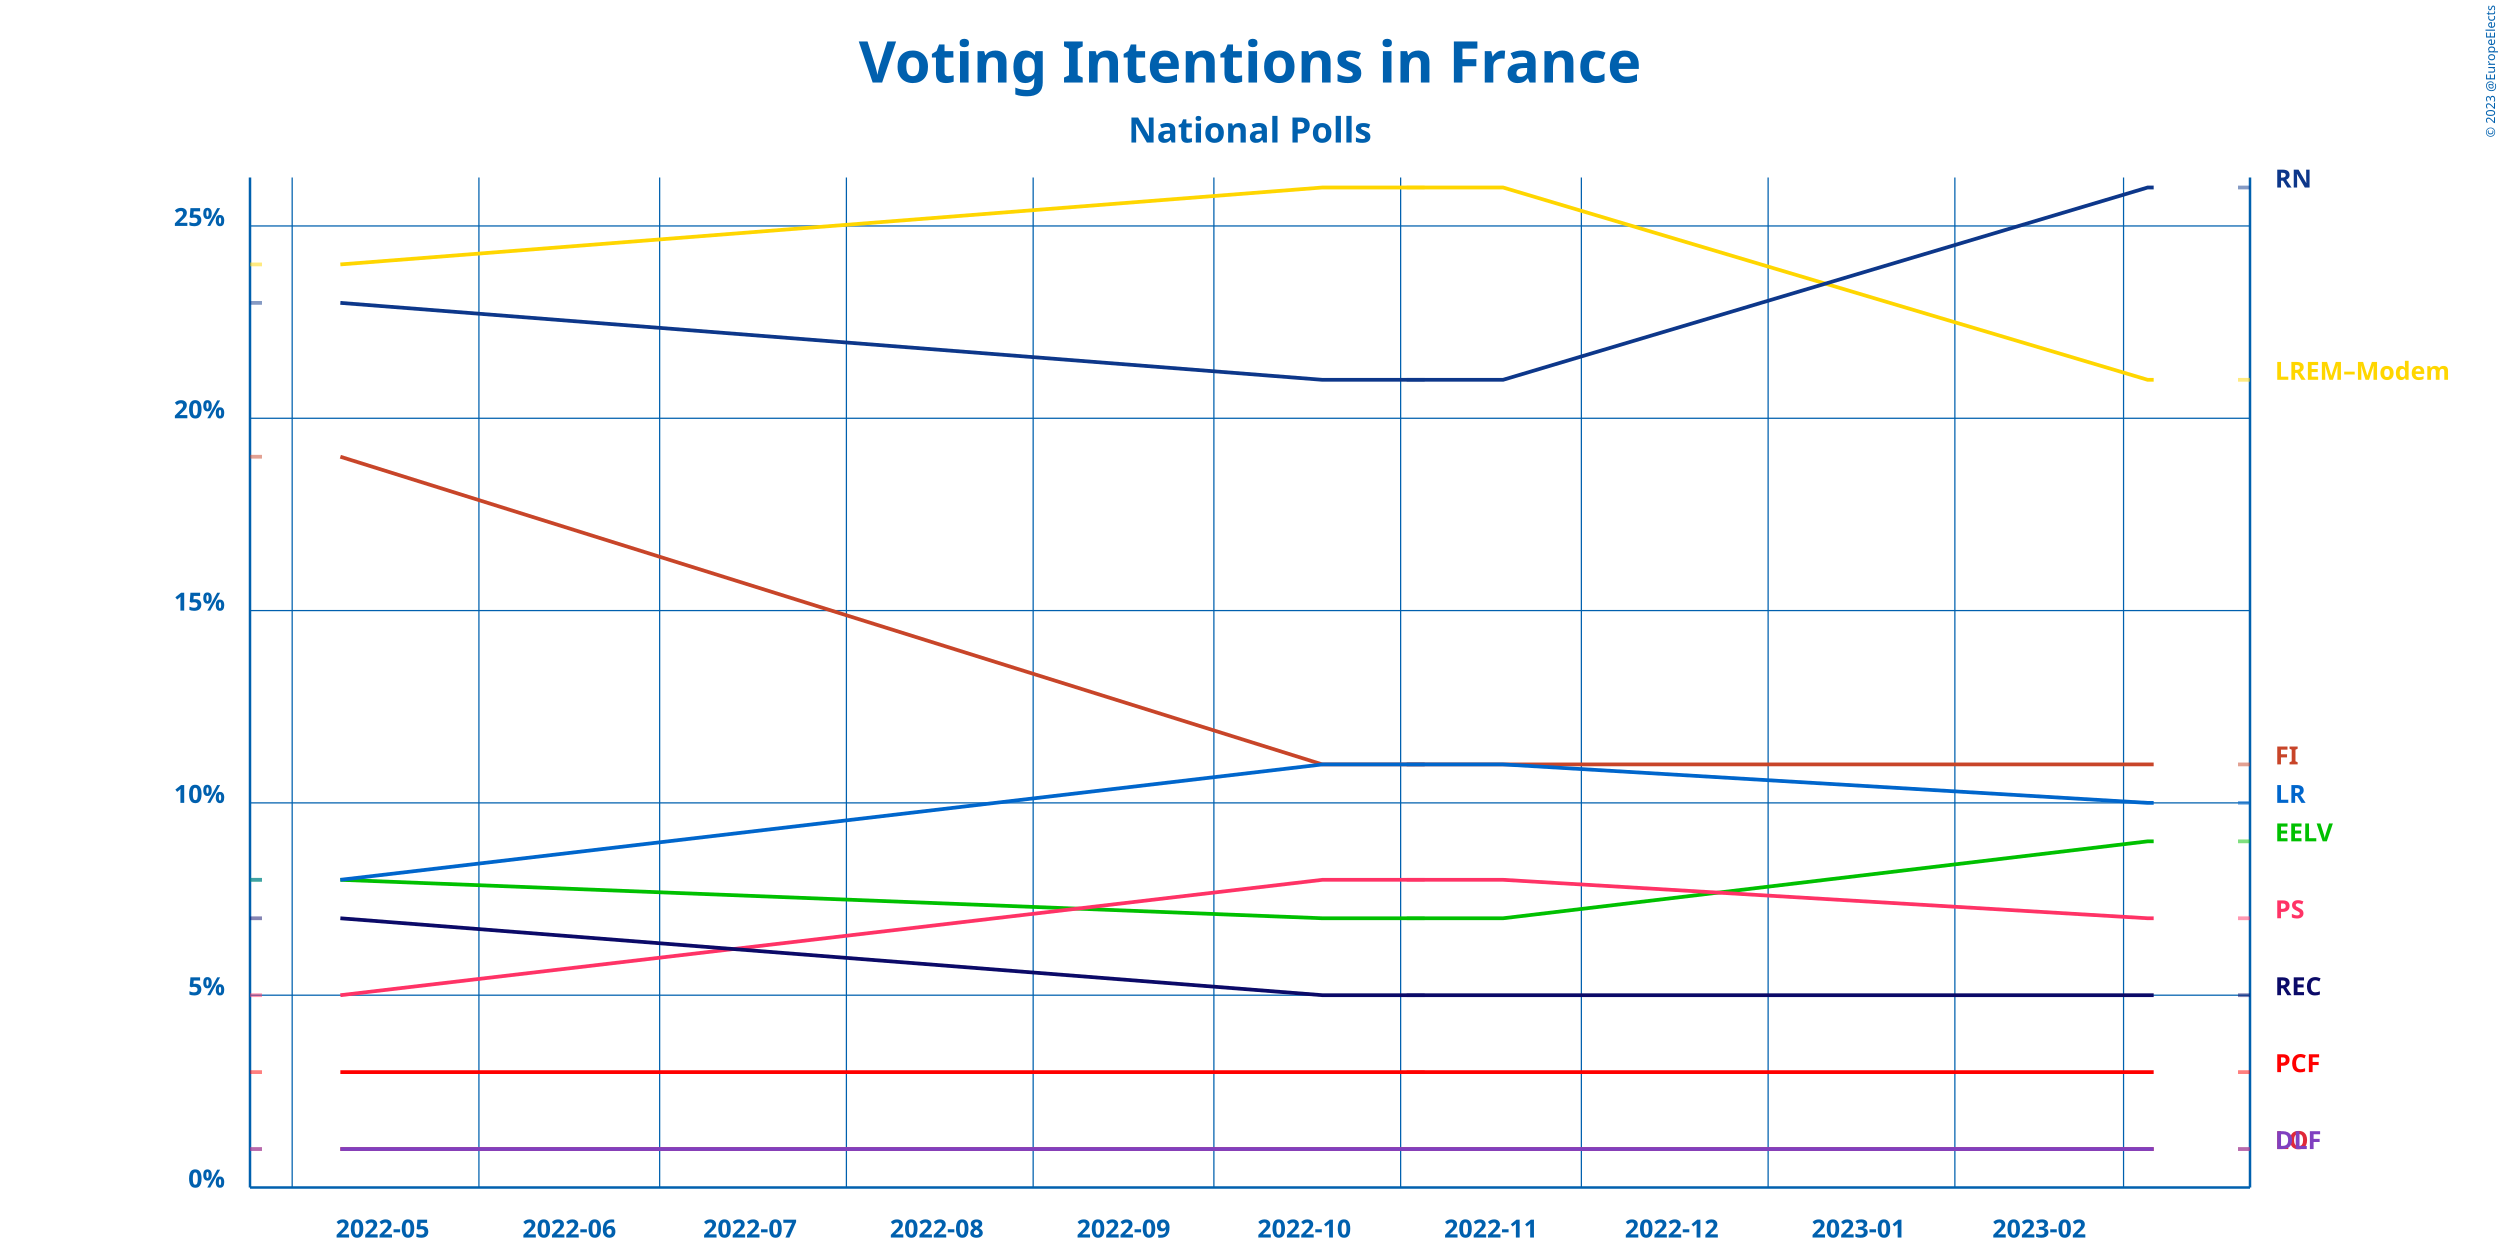
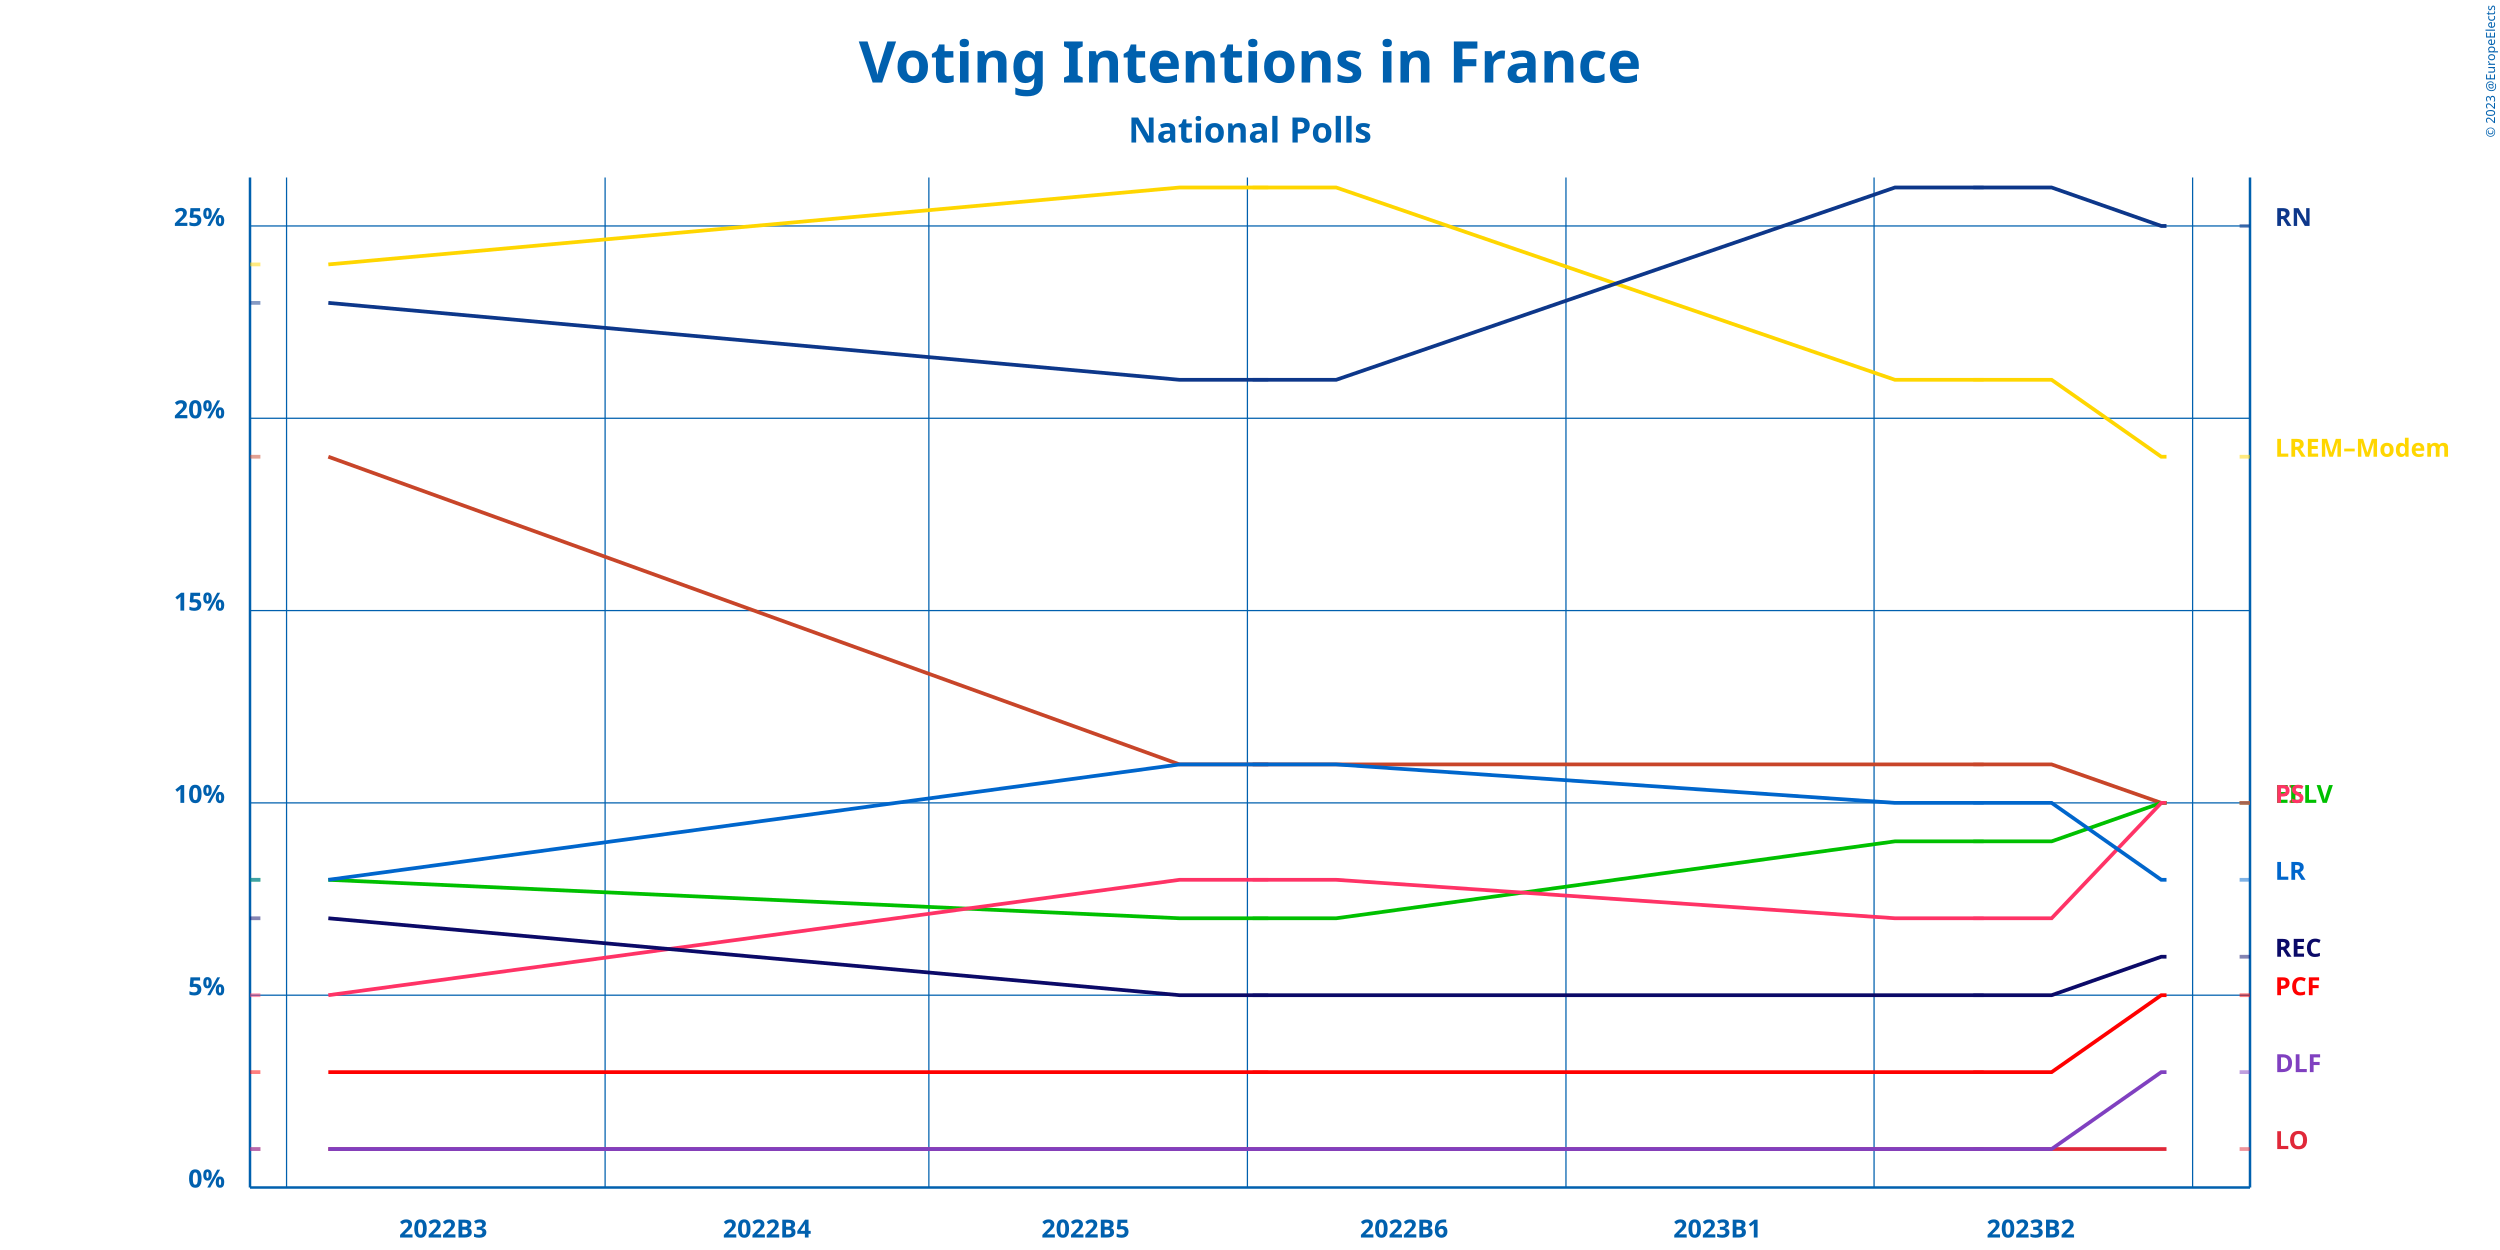
<svg height="1000" width="2000">
  <rect fill="#FFFFFF" height="1000" stroke="none" width="2000" x="0" y="0" />
  <text fill="#0060AE" font-family="'Advent Pro'" font-size="46px" font-style="normal" font-weight="bold" text-align="center" text-anchor="middle" x="1000" y="66">Voting Intentions in France</text>
  <text fill="#0060AE" font-family="'Advent Pro'" font-size="28px" font-style="normal" font-weight="bold" text-align="center" text-anchor="middle" x="1000" y="114">National Polls</text>
  <text fill="#0060AE" font-family="'Advent Pro'" font-size="10px" font-style="normal" font-weight="normal" text-align="center" text-anchor="end" transform="rotate(270)" x="-4" y="1996">© 2023 @EuropeElects</text>
  <g>
    <g>
      <line stroke="#0060AE" stroke-width="2" x1="200.0" x2="1800.0" y1="950.0" y2="950.0" />
      <text fill="#0060AE" font-family="'Advent Pro'" font-size="20px" font-style="normal" font-weight="bold" text-align="center" text-anchor="end" x="180.0" y="950.0">0%</text>
      <line stroke="#0060AE" stroke-width="2" x1="200.0" x2="200.0" y1="950.0" y2="142.0" />
      <line stroke="#0060AE" stroke-width="2" x1="1800.0" x2="1800.0" y1="950.0" y2="142.0" />
-       <line stroke="#0060AE" stroke-width="1" x1="233.736" x2="233.736" y1="950.0" y2="142.0" />
-       <text fill="#0060AE" font-family="'Advent Pro'" font-size="20px" font-style="normal" font-weight="bold" text-align="center" text-anchor="middle" x="306.027" y="990.0">2022-05</text>
-       <line stroke="#0060AE" stroke-width="1" x1="383.138" x2="383.138" y1="950.0" y2="142.0" />
-       <text fill="#0060AE" font-family="'Advent Pro'" font-size="20px" font-style="normal" font-weight="bold" text-align="center" text-anchor="middle" x="455.429" y="990.0">2022-06</text>
-       <line stroke="#0060AE" stroke-width="1" x1="527.721" x2="527.721" y1="950.0" y2="142.0" />
-       <text fill="#0060AE" font-family="'Advent Pro'" font-size="20px" font-style="normal" font-weight="bold" text-align="center" text-anchor="middle" x="600.012" y="990.0">2022-07</text>
-       <line stroke="#0060AE" stroke-width="1" x1="677.123" x2="677.123" y1="950.0" y2="142.0" />
-       <text fill="#0060AE" font-family="'Advent Pro'" font-size="20px" font-style="normal" font-weight="bold" text-align="center" text-anchor="middle" x="749.414" y="990.0">2022-08</text>
-       <line stroke="#0060AE" stroke-width="1" x1="826.525" x2="826.525" y1="950.0" y2="142.0" />
-       <text fill="#0060AE" font-family="'Advent Pro'" font-size="20px" font-style="normal" font-weight="bold" text-align="center" text-anchor="middle" x="898.816" y="990.0">2022-09</text>
-       <line stroke="#0060AE" stroke-width="1" x1="971.108" x2="971.108" y1="950.0" y2="142.0" />
-       <text fill="#0060AE" font-family="'Advent Pro'" font-size="20px" font-style="normal" font-weight="bold" text-align="center" text-anchor="middle" x="1043.399" y="990.0">2022-10</text>
-       <line stroke="#0060AE" stroke-width="1" x1="1120.51" x2="1120.51" y1="950.0" y2="142.0" />
-       <text fill="#0060AE" font-family="'Advent Pro'" font-size="20px" font-style="normal" font-weight="bold" text-align="center" text-anchor="middle" x="1192.801" y="990.0">2022-11</text>
-       <line stroke="#0060AE" stroke-width="1" x1="1265.092" x2="1265.092" y1="950.0" y2="142.0" />
-       <text fill="#0060AE" font-family="'Advent Pro'" font-size="20px" font-style="normal" font-weight="bold" text-align="center" text-anchor="middle" x="1337.384" y="990.0">2022-12</text>
-       <line stroke="#0060AE" stroke-width="1" x1="1414.494" x2="1414.494" y1="950.0" y2="142.0" />
-       <text fill="#0060AE" font-family="'Advent Pro'" font-size="20px" font-style="normal" font-weight="bold" text-align="center" text-anchor="middle" x="1486.786" y="990.0">2023-01</text>
-       <line stroke="#0060AE" stroke-width="1" x1="1563.897" x2="1563.897" y1="950.0" y2="142.0" />
-       <text fill="#0060AE" font-family="'Advent Pro'" font-size="20px" font-style="normal" font-weight="bold" text-align="center" text-anchor="middle" x="1631.368" y="990.0">2023-02</text>
-       <line stroke="#0060AE" stroke-width="1" x1="1698.84" x2="1698.84" y1="950.0" y2="142.0" />
+       <line stroke="#0060AE" stroke-width="1" x1="229.244" x2="229.244" y1="950.0" y2="142.0" />
+       <text fill="#0060AE" font-family="'Advent Pro'" font-size="20px" font-style="normal" font-weight="bold" text-align="center" text-anchor="middle" x="354.573" y="990.0">2022B3</text>
+       <line stroke="#0060AE" stroke-width="1" x1="484.081" x2="484.081" y1="950.0" y2="142.0" />
+       <text fill="#0060AE" font-family="'Advent Pro'" font-size="20px" font-style="normal" font-weight="bold" text-align="center" text-anchor="middle" x="613.588" y="990.0">2022B4</text>
+       <line stroke="#0060AE" stroke-width="1" x1="743.095" x2="743.095" y1="950.0" y2="142.0" />
+       <text fill="#0060AE" font-family="'Advent Pro'" font-size="20px" font-style="normal" font-weight="bold" text-align="center" text-anchor="middle" x="868.425" y="990.0">2022B5</text>
+       <line stroke="#0060AE" stroke-width="1" x1="997.932" x2="997.932" y1="950.0" y2="142.0" />
+       <text fill="#0060AE" font-family="'Advent Pro'" font-size="20px" font-style="normal" font-weight="bold" text-align="center" text-anchor="middle" x="1123.262" y="990.0">2022B6</text>
+       <line stroke="#0060AE" stroke-width="1" x1="1252.769" x2="1252.769" y1="950.0" y2="142.0" />
+       <text fill="#0060AE" font-family="'Advent Pro'" font-size="20px" font-style="normal" font-weight="bold" text-align="center" text-anchor="middle" x="1373.921" y="990.0">2023B1</text>
+       <line stroke="#0060AE" stroke-width="1" x1="1499.251" x2="1499.251" y1="950.0" y2="142.0" />
+       <text fill="#0060AE" font-family="'Advent Pro'" font-size="20px" font-style="normal" font-weight="bold" text-align="center" text-anchor="middle" x="1624.58" y="990.0">2023B2</text>
+       <line stroke="#0060AE" stroke-width="1" x1="1754.088" x2="1754.088" y1="950.0" y2="142.0" />
      <line stroke="#0060AE" stroke-width="1" x1="200.0" x2="1800.0" y1="796.154" y2="796.154" />
      <text fill="#0060AE" font-family="'Advent Pro'" font-size="20px" font-style="normal" font-weight="bold" text-align="center" text-anchor="end" x="180.0" y="796.154">5%</text>
      <line stroke="#0060AE" stroke-width="1" x1="200.0" x2="1800.0" y1="642.308" y2="642.308" />
      <text fill="#0060AE" font-family="'Advent Pro'" font-size="20px" font-style="normal" font-weight="bold" text-align="center" text-anchor="end" x="180.0" y="642.308">10%</text>
      <line stroke="#0060AE" stroke-width="1" x1="200.0" x2="1800.0" y1="488.462" y2="488.462" />
      <text fill="#0060AE" font-family="'Advent Pro'" font-size="20px" font-style="normal" font-weight="bold" text-align="center" text-anchor="end" x="180.0" y="488.462">15%</text>
      <line stroke="#0060AE" stroke-width="1" x1="200.0" x2="1800.0" y1="334.615" y2="334.615" />
      <text fill="#0060AE" font-family="'Advent Pro'" font-size="20px" font-style="normal" font-weight="bold" text-align="center" text-anchor="end" x="180.0" y="334.615">20%</text>
      <line stroke="#0060AE" stroke-width="1" x1="200.0" x2="1800.0" y1="180.769" y2="180.769" />
      <text fill="#0060AE" font-family="'Advent Pro'" font-size="20px" font-style="normal" font-weight="bold" text-align="center" text-anchor="end" x="180.0" y="180.769">25%</text>
    </g>
    <g>
-       <line stroke="#E02839" stroke-opacity="0.5" stroke-width="3" x1="1790.409" x2="1800.0" y1="919.231" y2="919.231" />
-       <line stroke="#FF0000" stroke-opacity="0.5" stroke-width="3" x1="1790.409" x2="1800.0" y1="857.692" y2="857.692" />
-       <line stroke="#C84529" stroke-opacity="0.5" stroke-width="3" x1="1790.409" x2="1800.0" y1="611.538" y2="611.538" />
-       <line stroke="#00C000" stroke-opacity="0.5" stroke-width="3" x1="1790.409" x2="1800.0" y1="673.077" y2="673.077" />
-       <line stroke="#FF3366" stroke-opacity="0.5" stroke-width="3" x1="1790.409" x2="1800.0" y1="734.615" y2="734.615" />
-       <line stroke="#FFD600" stroke-opacity="0.5" stroke-width="3" x1="1790.409" x2="1800.0" y1="303.846" y2="303.846" />
-       <line stroke="#0066CC" stroke-opacity="0.5" stroke-width="3" x1="1790.409" x2="1800.0" y1="642.308" y2="642.308" />
-       <line stroke="#8040C0" stroke-opacity="0.5" stroke-width="3" x1="1790.409" x2="1800.0" y1="919.231" y2="919.231" />
-       <line stroke="#0D378A" stroke-opacity="0.5" stroke-width="3" x1="1790.409" x2="1800.0" y1="150.0" y2="150.0" />
-       <line stroke="#0B0A68" stroke-opacity="0.5" stroke-width="3" x1="1790.409" x2="1800.0" y1="796.154" y2="796.154" />
-       <line stroke="#FF0000" stroke-opacity="0.5" stroke-width="3" x1="1125.329" x2="1139.739" y1="857.692" y2="857.692" />
-       <line stroke="#C84529" stroke-opacity="0.5" stroke-width="3" x1="1125.329" x2="1139.739" y1="611.538" y2="611.538" />
-       <line stroke="#00C000" stroke-opacity="0.5" stroke-width="3" x1="1125.329" x2="1139.739" y1="734.615" y2="734.615" />
-       <line stroke="#FF3366" stroke-opacity="0.5" stroke-width="3" x1="1125.329" x2="1139.739" y1="703.846" y2="703.846" />
-       <line stroke="#FFD600" stroke-opacity="0.5" stroke-width="3" x1="1125.329" x2="1139.739" y1="150.0" y2="150.0" />
-       <line stroke="#0066CC" stroke-opacity="0.5" stroke-width="3" x1="1125.329" x2="1139.739" y1="611.538" y2="611.538" />
-       <line stroke="#0D378A" stroke-opacity="0.5" stroke-width="3" x1="1125.329" x2="1139.739" y1="303.846" y2="303.846" />
-       <line stroke="#0B0A68" stroke-opacity="0.5" stroke-width="3" x1="1125.329" x2="1139.739" y1="796.154" y2="796.154" />
-       <line stroke="#E02839" stroke-opacity="0.5" stroke-width="3" x1="200.0" x2="209.591" y1="919.231" y2="919.231" />
-       <line stroke="#FF0000" stroke-opacity="0.5" stroke-width="3" x1="200.0" x2="209.591" y1="857.692" y2="857.692" />
-       <line stroke="#C84529" stroke-opacity="0.5" stroke-width="3" x1="200.0" x2="209.591" y1="365.385" y2="365.385" />
-       <line stroke="#00C000" stroke-opacity="0.5" stroke-width="3" x1="200.0" x2="209.591" y1="703.846" y2="703.846" />
-       <line stroke="#FF3366" stroke-opacity="0.5" stroke-width="3" x1="200.0" x2="209.591" y1="796.154" y2="796.154" />
-       <line stroke="#FFD600" stroke-opacity="0.5" stroke-width="3" x1="200.0" x2="209.591" y1="211.538" y2="211.538" />
-       <line stroke="#0066CC" stroke-opacity="0.5" stroke-width="3" x1="200.0" x2="209.591" y1="703.846" y2="703.846" />
-       <line stroke="#8040C0" stroke-opacity="0.5" stroke-width="3" x1="200.0" x2="209.591" y1="919.231" y2="919.231" />
-       <line stroke="#0D378A" stroke-opacity="0.5" stroke-width="3" x1="200.0" x2="209.591" y1="242.308" y2="242.308" />
-       <line stroke="#0B0A68" stroke-opacity="0.5" stroke-width="3" x1="200.0" x2="209.591" y1="734.615" y2="734.615" />
-       <line stroke-opacity="0.5" stroke-width="3" x1="200.0" x2="209.591" y1="919.231" y2="919.231" />
+       <line stroke="#E02839" stroke-opacity="0.5" stroke-width="3" x1="1791.686" x2="1800.0" y1="919.231" y2="919.231" />
+       <line stroke="#FF0000" stroke-opacity="0.5" stroke-width="3" x1="1791.686" x2="1800.0" y1="796.154" y2="796.154" />
+       <line stroke="#C84529" stroke-opacity="0.5" stroke-width="3" x1="1791.686" x2="1800.0" y1="642.308" y2="642.308" />
+       <line stroke="#00C000" stroke-opacity="0.5" stroke-width="3" x1="1791.686" x2="1800.0" y1="642.308" y2="642.308" />
+       <line stroke="#FF3366" stroke-opacity="0.5" stroke-width="3" x1="1791.686" x2="1800.0" y1="642.308" y2="642.308" />
+       <line stroke="#FFD600" stroke-opacity="0.5" stroke-width="3" x1="1791.686" x2="1800.0" y1="365.385" y2="365.385" />
+       <line stroke="#0066CC" stroke-opacity="0.5" stroke-width="3" x1="1791.686" x2="1800.0" y1="703.846" y2="703.846" />
+       <line stroke="#8040C0" stroke-opacity="0.5" stroke-width="3" x1="1791.686" x2="1800.0" y1="857.692" y2="857.692" />
+       <line stroke="#0D378A" stroke-opacity="0.5" stroke-width="3" x1="1791.686" x2="1800.0" y1="180.769" y2="180.769" />
+       <line stroke="#0B0A68" stroke-opacity="0.5" stroke-width="3" x1="1791.686" x2="1800.0" y1="765.385" y2="765.385" />
+       <line stroke="#E02839" stroke-opacity="0.5" stroke-width="3" x1="1578.626" x2="1586.94" y1="919.231" y2="919.231" />
+       <line stroke="#FF0000" stroke-opacity="0.5" stroke-width="3" x1="1578.626" x2="1586.94" y1="857.692" y2="857.692" />
+       <line stroke="#C84529" stroke-opacity="0.5" stroke-width="3" x1="1578.626" x2="1586.94" y1="611.538" y2="611.538" />
+       <line stroke="#00C000" stroke-opacity="0.5" stroke-width="3" x1="1578.626" x2="1586.94" y1="673.077" y2="673.077" />
+       <line stroke="#FF3366" stroke-opacity="0.5" stroke-width="3" x1="1578.626" x2="1586.94" y1="734.615" y2="734.615" />
+       <line stroke="#FFD600" stroke-opacity="0.5" stroke-width="3" x1="1578.626" x2="1586.94" y1="303.846" y2="303.846" />
+       <line stroke="#0066CC" stroke-opacity="0.5" stroke-width="3" x1="1578.626" x2="1586.94" y1="642.308" y2="642.308" />
+       <line stroke="#8040C0" stroke-opacity="0.5" stroke-width="3" x1="1578.626" x2="1586.94" y1="919.231" y2="919.231" />
+       <line stroke="#0D378A" stroke-opacity="0.5" stroke-width="3" x1="1578.626" x2="1586.94" y1="150.0" y2="150.0" />
+       <line stroke="#0B0A68" stroke-opacity="0.5" stroke-width="3" x1="1578.626" x2="1586.94" y1="796.154" y2="796.154" />
+       <line stroke="#FF0000" stroke-opacity="0.5" stroke-width="3" x1="1002.11" x2="1014.601" y1="857.692" y2="857.692" />
+       <line stroke="#C84529" stroke-opacity="0.5" stroke-width="3" x1="1002.11" x2="1014.601" y1="611.538" y2="611.538" />
+       <line stroke="#00C000" stroke-opacity="0.5" stroke-width="3" x1="1002.11" x2="1014.601" y1="734.615" y2="734.615" />
+       <line stroke="#FF3366" stroke-opacity="0.5" stroke-width="3" x1="1002.11" x2="1014.601" y1="703.846" y2="703.846" />
+       <line stroke="#FFD600" stroke-opacity="0.5" stroke-width="3" x1="1002.11" x2="1014.601" y1="150.0" y2="150.0" />
+       <line stroke="#0066CC" stroke-opacity="0.5" stroke-width="3" x1="1002.11" x2="1014.601" y1="611.538" y2="611.538" />
+       <line stroke="#0D378A" stroke-opacity="0.5" stroke-width="3" x1="1002.11" x2="1014.601" y1="303.846" y2="303.846" />
+       <line stroke="#0B0A68" stroke-opacity="0.5" stroke-width="3" x1="1002.11" x2="1014.601" y1="796.154" y2="796.154" />
+       <line stroke="#E02839" stroke-opacity="0.5" stroke-width="3" x1="200.0" x2="208.314" y1="919.231" y2="919.231" />
+       <line stroke="#FF0000" stroke-opacity="0.5" stroke-width="3" x1="200.0" x2="208.314" y1="857.692" y2="857.692" />
+       <line stroke="#C84529" stroke-opacity="0.5" stroke-width="3" x1="200.0" x2="208.314" y1="365.385" y2="365.385" />
+       <line stroke="#00C000" stroke-opacity="0.5" stroke-width="3" x1="200.0" x2="208.314" y1="703.846" y2="703.846" />
+       <line stroke="#FF3366" stroke-opacity="0.5" stroke-width="3" x1="200.0" x2="208.314" y1="796.154" y2="796.154" />
+       <line stroke="#FFD600" stroke-opacity="0.5" stroke-width="3" x1="200.0" x2="208.314" y1="211.538" y2="211.538" />
+       <line stroke="#0066CC" stroke-opacity="0.5" stroke-width="3" x1="200.0" x2="208.314" y1="703.846" y2="703.846" />
+       <line stroke="#8040C0" stroke-opacity="0.5" stroke-width="3" x1="200.0" x2="208.314" y1="919.231" y2="919.231" />
+       <line stroke="#0D378A" stroke-opacity="0.5" stroke-width="3" x1="200.0" x2="208.314" y1="242.308" y2="242.308" />
+       <line stroke="#0B0A68" stroke-opacity="0.5" stroke-width="3" x1="200.0" x2="208.314" y1="734.615" y2="734.615" />
+       <line stroke-opacity="0.5" stroke-width="3" x1="200.0" x2="208.314" y1="919.231" y2="919.231" />
    </g>
    <g>
-       <polyline fill="none" points="272.291,919.231                                                                                                                                                                                                                                                                                                            1718.118,919.231 1722.937,919.231" stroke="#E02839" stroke-width="3" />
+       <polyline fill="none" points="262.665,919.231                                                                                                                                                                                                                                                                                                            1515.961,919.231 1520.139,919.231 1524.317,919.231 1528.494,919.231 1532.672,919.231 1536.85,919.231 1541.027,919.231 1545.205,919.231 1549.382,919.231 1553.56,919.231 1557.738,919.231 1561.915,919.231 1566.093,919.231 1570.271,919.231 1574.448,919.231 1578.626,919.231 1582.804,919.231 1586.981,919.231 1591.159,919.231 1595.337,919.231 1599.514,919.231 1603.692,919.231 1607.87,919.231 1612.047,919.231 1616.225,919.231 1620.403,919.231 1624.58,919.231 1628.758,919.231 1632.936,919.231 1637.113,919.231 1641.291,919.231                     1729.022,919.231 1733.199,919.231" stroke="#E02839" stroke-width="3" />
      <text fill="#E02839" font-family="'Advent Pro'" font-size="20px" font-style="normal" font-weight="bold" text-align="center" text-anchor="start" x="1820.0" y="919.231">LO</text>
-       <polyline fill="none" points="272.291,857.692                                                                                                                                                                   1057.857,857.692 1062.677,857.692 1067.496,857.692 1072.315,857.692 1077.135,857.692 1081.954,857.692 1086.774,857.692 1091.593,857.692 1096.413,857.692 1101.232,857.692 1106.051,857.692 1110.871,857.692 1115.69,857.692 1120.51,857.692 1125.329,857.692 1130.148,857.692 1134.968,857.692 1139.787,857.692 1144.607,857.692 1149.426,857.692 1154.246,857.692 1159.065,857.692 1163.884,857.692 1168.704,857.692 1173.523,857.692 1178.343,857.692 1183.162,857.692 1187.982,857.692 1192.801,857.692 1197.62,857.692 1202.44,857.692                                                                                                           1718.118,857.692 1722.937,857.692" stroke="#FF0000" stroke-width="3" />
-       <text fill="#FF0000" font-family="'Advent Pro'" font-size="20px" font-style="normal" font-weight="bold" text-align="center" text-anchor="start" x="1820.0" y="857.692">PCF</text>
-       <polyline fill="none" points="272.291,365.385                                                                                                                                                                   1057.857,611.538 1062.677,611.538 1067.496,611.538 1072.315,611.538 1077.135,611.538 1081.954,611.538 1086.774,611.538 1091.593,611.538 1096.413,611.538 1101.232,611.538 1106.051,611.538 1110.871,611.538 1115.69,611.538 1120.51,611.538 1125.329,611.538 1130.148,611.538 1134.968,611.538 1139.787,611.538 1144.607,611.538 1149.426,611.538 1154.246,611.538 1159.065,611.538 1163.884,611.538 1168.704,611.538 1173.523,611.538 1178.343,611.538 1183.162,611.538 1187.982,611.538 1192.801,611.538 1197.62,611.538 1202.44,611.538                                                                                                           1718.118,611.538 1722.937,611.538" stroke="#C84529" stroke-width="3" />
-       <text fill="#C84529" font-family="'Advent Pro'" font-size="20px" font-style="normal" font-weight="bold" text-align="center" text-anchor="start" x="1820.0" y="611.538">FI</text>
-       <polyline fill="none" points="272.291,703.846                                                                                                                                                                   1057.857,734.615 1062.677,734.615 1067.496,734.615 1072.315,734.615 1077.135,734.615 1081.954,734.615 1086.774,734.615 1091.593,734.615 1096.413,734.615 1101.232,734.615 1106.051,734.615 1110.871,734.615 1115.69,734.615 1120.51,734.615 1125.329,734.615 1130.148,734.615 1134.968,734.615 1139.787,734.615 1144.607,734.615 1149.426,734.615 1154.246,734.615 1159.065,734.615 1163.884,734.615 1168.704,734.615 1173.523,734.615 1178.343,734.615 1183.162,734.615 1187.982,734.615 1192.801,734.615 1197.62,734.615 1202.44,734.615                                                                                                           1718.118,673.077 1722.937,673.077" stroke="#00C000" stroke-width="3" />
-       <text fill="#00C000" font-family="'Advent Pro'" font-size="20px" font-style="normal" font-weight="bold" text-align="center" text-anchor="start" x="1820.0" y="673.077">EELV</text>
-       <polyline fill="none" points="272.291,796.154                                                                                                                                                                   1057.857,703.846 1062.677,703.846 1067.496,703.846 1072.315,703.846 1077.135,703.846 1081.954,703.846 1086.774,703.846 1091.593,703.846 1096.413,703.846 1101.232,703.846 1106.051,703.846 1110.871,703.846 1115.69,703.846 1120.51,703.846 1125.329,703.846 1130.148,703.846 1134.968,703.846 1139.787,703.846 1144.607,703.846 1149.426,703.846 1154.246,703.846 1159.065,703.846 1163.884,703.846 1168.704,703.846 1173.523,703.846 1178.343,703.846 1183.162,703.846 1187.982,703.846 1192.801,703.846 1197.62,703.846 1202.44,703.846                                                                                                           1718.118,734.615 1722.937,734.615" stroke="#FF3366" stroke-width="3" />
-       <text fill="#FF3366" font-family="'Advent Pro'" font-size="20px" font-style="normal" font-weight="bold" text-align="center" text-anchor="start" x="1820.0" y="734.615">PS</text>
-       <polyline fill="none" points="272.291,211.538                                                                                                                                                                   1057.857,150.0 1062.677,150.0 1067.496,150.0 1072.315,150.0 1077.135,150.0 1081.954,150.0 1086.774,150.0 1091.593,150.0 1096.413,150.0 1101.232,150.0 1106.051,150.0 1110.871,150.0 1115.69,150.0 1120.51,150.0 1125.329,150.0 1130.148,150.0 1134.968,150.0 1139.787,150.0 1144.607,150.0 1149.426,150.0 1154.246,150.0 1159.065,150.0 1163.884,150.0 1168.704,150.0 1173.523,150.0 1178.343,150.0 1183.162,150.0 1187.982,150.0 1192.801,150.0 1197.62,150.0 1202.44,150.0                                                                                                           1718.118,303.846 1722.937,303.846" stroke="#FFD600" stroke-width="3" />
-       <text fill="#FFD600" font-family="'Advent Pro'" font-size="20px" font-style="normal" font-weight="bold" text-align="center" text-anchor="start" x="1820.0" y="303.846">LREM–Modem</text>
-       <polyline fill="none" points="272.291,703.846                                                                                                                                                                   1057.857,611.538 1062.677,611.538 1067.496,611.538 1072.315,611.538 1077.135,611.538 1081.954,611.538 1086.774,611.538 1091.593,611.538 1096.413,611.538 1101.232,611.538 1106.051,611.538 1110.871,611.538 1115.69,611.538 1120.51,611.538 1125.329,611.538 1130.148,611.538 1134.968,611.538 1139.787,611.538 1144.607,611.538 1149.426,611.538 1154.246,611.538 1159.065,611.538 1163.884,611.538 1168.704,611.538 1173.523,611.538 1178.343,611.538 1183.162,611.538 1187.982,611.538 1192.801,611.538 1197.62,611.538 1202.44,611.538                                                                                                           1718.118,642.308 1722.937,642.308" stroke="#0066CC" stroke-width="3" />
-       <text fill="#0066CC" font-family="'Advent Pro'" font-size="20px" font-style="normal" font-weight="bold" text-align="center" text-anchor="start" x="1820.0" y="642.308">LR</text>
-       <polyline fill="none" points="272.291,919.231                                                                                                                                                                                                                                                                                                            1718.118,919.231 1722.937,919.231" stroke="#8040C0" stroke-width="3" />
-       <text fill="#8040C0" font-family="'Advent Pro'" font-size="20px" font-style="normal" font-weight="bold" text-align="center" text-anchor="start" x="1820.0" y="919.231">DLF</text>
-       <polyline fill="none" points="272.291,242.308                                                                                                                                                                   1057.857,303.846 1062.677,303.846 1067.496,303.846 1072.315,303.846 1077.135,303.846 1081.954,303.846 1086.774,303.846 1091.593,303.846 1096.413,303.846 1101.232,303.846 1106.051,303.846 1110.871,303.846 1115.69,303.846 1120.51,303.846 1125.329,303.846 1130.148,303.846 1134.968,303.846 1139.787,303.846 1144.607,303.846 1149.426,303.846 1154.246,303.846 1159.065,303.846 1163.884,303.846 1168.704,303.846 1173.523,303.846 1178.343,303.846 1183.162,303.846 1187.982,303.846 1192.801,303.846 1197.62,303.846 1202.44,303.846                                                                                                           1718.118,150.0 1722.937,150.0" stroke="#0D378A" stroke-width="3" />
-       <text fill="#0D378A" font-family="'Advent Pro'" font-size="20px" font-style="normal" font-weight="bold" text-align="center" text-anchor="start" x="1820.0" y="150.0">RN</text>
-       <polyline fill="none" points="272.291,734.615                                                                                                                                                                   1057.857,796.154 1062.677,796.154 1067.496,796.154 1072.315,796.154 1077.135,796.154 1081.954,796.154 1086.774,796.154 1091.593,796.154 1096.413,796.154 1101.232,796.154 1106.051,796.154 1110.871,796.154 1115.69,796.154 1120.51,796.154 1125.329,796.154 1130.148,796.154 1134.968,796.154 1139.787,796.154 1144.607,796.154 1149.426,796.154 1154.246,796.154 1159.065,796.154 1163.884,796.154 1168.704,796.154 1173.523,796.154 1178.343,796.154 1183.162,796.154 1187.982,796.154 1192.801,796.154 1197.62,796.154 1202.44,796.154                                                                                                           1718.118,796.154 1722.937,796.154" stroke="#0B0A68" stroke-width="3" />
-       <text fill="#0B0A68" font-family="'Advent Pro'" font-size="20px" font-style="normal" font-weight="bold" text-align="center" text-anchor="start" x="1820.0" y="796.154">REC</text>
+       <polyline fill="none" points="262.665,857.692                                                                                                                                                                   943.623,857.692 947.8,857.692 951.978,857.692 956.156,857.692 960.333,857.692 964.511,857.692 968.688,857.692 972.866,857.692 977.044,857.692 981.221,857.692 985.399,857.692 989.577,857.692 993.754,857.692 997.932,857.692 1002.11,857.692 1006.287,857.692 1010.465,857.692 1014.643,857.692 1018.82,857.692 1022.998,857.692 1027.176,857.692 1031.353,857.692 1035.531,857.692 1039.709,857.692 1043.886,857.692 1048.064,857.692 1052.242,857.692 1056.419,857.692 1060.597,857.692 1064.775,857.692 1068.952,857.692                                                                                                           1515.961,857.692 1520.139,857.692 1524.317,857.692 1528.494,857.692 1532.672,857.692 1536.85,857.692 1541.027,857.692 1545.205,857.692 1549.382,857.692 1553.56,857.692 1557.738,857.692 1561.915,857.692 1566.093,857.692 1570.271,857.692 1574.448,857.692 1578.626,857.692 1582.804,857.692 1586.981,857.692 1591.159,857.692 1595.337,857.692 1599.514,857.692 1603.692,857.692 1607.87,857.692 1612.047,857.692 1616.225,857.692 1620.403,857.692 1624.58,857.692 1628.758,857.692 1632.936,857.692 1637.113,857.692 1641.291,857.692                     1729.022,796.154 1733.199,796.154" stroke="#FF0000" stroke-width="3" />
+       <text fill="#FF0000" font-family="'Advent Pro'" font-size="20px" font-style="normal" font-weight="bold" text-align="center" text-anchor="start" x="1820.0" y="796.154">PCF</text>
+       <polyline fill="none" points="262.665,365.385                                                                                                                                                                   943.623,611.538 947.8,611.538 951.978,611.538 956.156,611.538 960.333,611.538 964.511,611.538 968.688,611.538 972.866,611.538 977.044,611.538 981.221,611.538 985.399,611.538 989.577,611.538 993.754,611.538 997.932,611.538 1002.11,611.538 1006.287,611.538 1010.465,611.538 1014.643,611.538 1018.82,611.538 1022.998,611.538 1027.176,611.538 1031.353,611.538 1035.531,611.538 1039.709,611.538 1043.886,611.538 1048.064,611.538 1052.242,611.538 1056.419,611.538 1060.597,611.538 1064.775,611.538 1068.952,611.538                                                                                                           1515.961,611.538 1520.139,611.538 1524.317,611.538 1528.494,611.538 1532.672,611.538 1536.85,611.538 1541.027,611.538 1545.205,611.538 1549.382,611.538 1553.56,611.538 1557.738,611.538 1561.915,611.538 1566.093,611.538 1570.271,611.538 1574.448,611.538 1578.626,611.538 1582.804,611.538 1586.981,611.538 1591.159,611.538 1595.337,611.538 1599.514,611.538 1603.692,611.538 1607.87,611.538 1612.047,611.538 1616.225,611.538 1620.403,611.538 1624.58,611.538 1628.758,611.538 1632.936,611.538 1637.113,611.538 1641.291,611.538                     1729.022,642.308 1733.199,642.308" stroke="#C84529" stroke-width="3" />
+       <text fill="#C84529" font-family="'Advent Pro'" font-size="20px" font-style="normal" font-weight="bold" text-align="center" text-anchor="start" x="1820.0" y="642.308">FI</text>
+       <polyline fill="none" points="262.665,703.846                                                                                                                                                                   943.623,734.615 947.8,734.615 951.978,734.615 956.156,734.615 960.333,734.615 964.511,734.615 968.688,734.615 972.866,734.615 977.044,734.615 981.221,734.615 985.399,734.615 989.577,734.615 993.754,734.615 997.932,734.615 1002.11,734.615 1006.287,734.615 1010.465,734.615 1014.643,734.615 1018.82,734.615 1022.998,734.615 1027.176,734.615 1031.353,734.615 1035.531,734.615 1039.709,734.615 1043.886,734.615 1048.064,734.615 1052.242,734.615 1056.419,734.615 1060.597,734.615 1064.775,734.615 1068.952,734.615                                                                                                           1515.961,673.077 1520.139,673.077 1524.317,673.077 1528.494,673.077 1532.672,673.077 1536.85,673.077 1541.027,673.077 1545.205,673.077 1549.382,673.077 1553.56,673.077 1557.738,673.077 1561.915,673.077 1566.093,673.077 1570.271,673.077 1574.448,673.077 1578.626,673.077 1582.804,673.077 1586.981,673.077 1591.159,673.077 1595.337,673.077 1599.514,673.077 1603.692,673.077 1607.87,673.077 1612.047,673.077 1616.225,673.077 1620.403,673.077 1624.58,673.077 1628.758,673.077 1632.936,673.077 1637.113,673.077 1641.291,673.077                     1729.022,642.308 1733.199,642.308" stroke="#00C000" stroke-width="3" />
+       <text fill="#00C000" font-family="'Advent Pro'" font-size="20px" font-style="normal" font-weight="bold" text-align="center" text-anchor="start" x="1820.0" y="642.308">EELV</text>
+       <polyline fill="none" points="262.665,796.154                                                                                                                                                                   943.623,703.846 947.8,703.846 951.978,703.846 956.156,703.846 960.333,703.846 964.511,703.846 968.688,703.846 972.866,703.846 977.044,703.846 981.221,703.846 985.399,703.846 989.577,703.846 993.754,703.846 997.932,703.846 1002.11,703.846 1006.287,703.846 1010.465,703.846 1014.643,703.846 1018.82,703.846 1022.998,703.846 1027.176,703.846 1031.353,703.846 1035.531,703.846 1039.709,703.846 1043.886,703.846 1048.064,703.846 1052.242,703.846 1056.419,703.846 1060.597,703.846 1064.775,703.846 1068.952,703.846                                                                                                           1515.961,734.615 1520.139,734.615 1524.317,734.615 1528.494,734.615 1532.672,734.615 1536.85,734.615 1541.027,734.615 1545.205,734.615 1549.382,734.615 1553.56,734.615 1557.738,734.615 1561.915,734.615 1566.093,734.615 1570.271,734.615 1574.448,734.615 1578.626,734.615 1582.804,734.615 1586.981,734.615 1591.159,734.615 1595.337,734.615 1599.514,734.615 1603.692,734.615 1607.87,734.615 1612.047,734.615 1616.225,734.615 1620.403,734.615 1624.58,734.615 1628.758,734.615 1632.936,734.615 1637.113,734.615 1641.291,734.615                     1729.022,642.308 1733.199,642.308" stroke="#FF3366" stroke-width="3" />
+       <text fill="#FF3366" font-family="'Advent Pro'" font-size="20px" font-style="normal" font-weight="bold" text-align="center" text-anchor="start" x="1820.0" y="642.308">PS</text>
+       <polyline fill="none" points="262.665,211.538                                                                                                                                                                   943.623,150.0 947.8,150.0 951.978,150.0 956.156,150.0 960.333,150.0 964.511,150.0 968.688,150.0 972.866,150.0 977.044,150.0 981.221,150.0 985.399,150.0 989.577,150.0 993.754,150.0 997.932,150.0 1002.11,150.0 1006.287,150.0 1010.465,150.0 1014.643,150.0 1018.82,150.0 1022.998,150.0 1027.176,150.0 1031.353,150.0 1035.531,150.0 1039.709,150.0 1043.886,150.0 1048.064,150.0 1052.242,150.0 1056.419,150.0 1060.597,150.0 1064.775,150.0 1068.952,150.0                                                                                                           1515.961,303.846 1520.139,303.846 1524.317,303.846 1528.494,303.846 1532.672,303.846 1536.85,303.846 1541.027,303.846 1545.205,303.846 1549.382,303.846 1553.56,303.846 1557.738,303.846 1561.915,303.846 1566.093,303.846 1570.271,303.846 1574.448,303.846 1578.626,303.846 1582.804,303.846 1586.981,303.846 1591.159,303.846 1595.337,303.846 1599.514,303.846 1603.692,303.846 1607.87,303.846 1612.047,303.846 1616.225,303.846 1620.403,303.846 1624.58,303.846 1628.758,303.846 1632.936,303.846 1637.113,303.846 1641.291,303.846                     1729.022,365.385 1733.199,365.385" stroke="#FFD600" stroke-width="3" />
+       <text fill="#FFD600" font-family="'Advent Pro'" font-size="20px" font-style="normal" font-weight="bold" text-align="center" text-anchor="start" x="1820.0" y="365.385">LREM–Modem</text>
+       <polyline fill="none" points="262.665,703.846                                                                                                                                                                   943.623,611.538 947.8,611.538 951.978,611.538 956.156,611.538 960.333,611.538 964.511,611.538 968.688,611.538 972.866,611.538 977.044,611.538 981.221,611.538 985.399,611.538 989.577,611.538 993.754,611.538 997.932,611.538 1002.11,611.538 1006.287,611.538 1010.465,611.538 1014.643,611.538 1018.82,611.538 1022.998,611.538 1027.176,611.538 1031.353,611.538 1035.531,611.538 1039.709,611.538 1043.886,611.538 1048.064,611.538 1052.242,611.538 1056.419,611.538 1060.597,611.538 1064.775,611.538 1068.952,611.538                                                                                                           1515.961,642.308 1520.139,642.308 1524.317,642.308 1528.494,642.308 1532.672,642.308 1536.85,642.308 1541.027,642.308 1545.205,642.308 1549.382,642.308 1553.56,642.308 1557.738,642.308 1561.915,642.308 1566.093,642.308 1570.271,642.308 1574.448,642.308 1578.626,642.308 1582.804,642.308 1586.981,642.308 1591.159,642.308 1595.337,642.308 1599.514,642.308 1603.692,642.308 1607.87,642.308 1612.047,642.308 1616.225,642.308 1620.403,642.308 1624.58,642.308 1628.758,642.308 1632.936,642.308 1637.113,642.308 1641.291,642.308                     1729.022,703.846 1733.199,703.846" stroke="#0066CC" stroke-width="3" />
+       <text fill="#0066CC" font-family="'Advent Pro'" font-size="20px" font-style="normal" font-weight="bold" text-align="center" text-anchor="start" x="1820.0" y="703.846">LR</text>
+       <polyline fill="none" points="262.665,919.231                                                                                                                                                                                                                                                                                                            1515.961,919.231 1520.139,919.231 1524.317,919.231 1528.494,919.231 1532.672,919.231 1536.85,919.231 1541.027,919.231 1545.205,919.231 1549.382,919.231 1553.56,919.231 1557.738,919.231 1561.915,919.231 1566.093,919.231 1570.271,919.231 1574.448,919.231 1578.626,919.231 1582.804,919.231 1586.981,919.231 1591.159,919.231 1595.337,919.231 1599.514,919.231 1603.692,919.231 1607.87,919.231 1612.047,919.231 1616.225,919.231 1620.403,919.231 1624.58,919.231 1628.758,919.231 1632.936,919.231 1637.113,919.231 1641.291,919.231                     1729.022,857.692 1733.199,857.692" stroke="#8040C0" stroke-width="3" />
+       <text fill="#8040C0" font-family="'Advent Pro'" font-size="20px" font-style="normal" font-weight="bold" text-align="center" text-anchor="start" x="1820.0" y="857.692">DLF</text>
+       <polyline fill="none" points="262.665,242.308                                                                                                                                                                   943.623,303.846 947.8,303.846 951.978,303.846 956.156,303.846 960.333,303.846 964.511,303.846 968.688,303.846 972.866,303.846 977.044,303.846 981.221,303.846 985.399,303.846 989.577,303.846 993.754,303.846 997.932,303.846 1002.11,303.846 1006.287,303.846 1010.465,303.846 1014.643,303.846 1018.82,303.846 1022.998,303.846 1027.176,303.846 1031.353,303.846 1035.531,303.846 1039.709,303.846 1043.886,303.846 1048.064,303.846 1052.242,303.846 1056.419,303.846 1060.597,303.846 1064.775,303.846 1068.952,303.846                                                                                                           1515.961,150.0 1520.139,150.0 1524.317,150.0 1528.494,150.0 1532.672,150.0 1536.85,150.0 1541.027,150.0 1545.205,150.0 1549.382,150.0 1553.56,150.0 1557.738,150.0 1561.915,150.0 1566.093,150.0 1570.271,150.0 1574.448,150.0 1578.626,150.0 1582.804,150.0 1586.981,150.0 1591.159,150.0 1595.337,150.0 1599.514,150.0 1603.692,150.0 1607.87,150.0 1612.047,150.0 1616.225,150.0 1620.403,150.0 1624.58,150.0 1628.758,150.0 1632.936,150.0 1637.113,150.0 1641.291,150.0                     1729.022,180.769 1733.199,180.769" stroke="#0D378A" stroke-width="3" />
+       <text fill="#0D378A" font-family="'Advent Pro'" font-size="20px" font-style="normal" font-weight="bold" text-align="center" text-anchor="start" x="1820.0" y="180.769">RN</text>
+       <polyline fill="none" points="262.665,734.615                                                                                                                                                                   943.623,796.154 947.8,796.154 951.978,796.154 956.156,796.154 960.333,796.154 964.511,796.154 968.688,796.154 972.866,796.154 977.044,796.154 981.221,796.154 985.399,796.154 989.577,796.154 993.754,796.154 997.932,796.154 1002.11,796.154 1006.287,796.154 1010.465,796.154 1014.643,796.154 1018.82,796.154 1022.998,796.154 1027.176,796.154 1031.353,796.154 1035.531,796.154 1039.709,796.154 1043.886,796.154 1048.064,796.154 1052.242,796.154 1056.419,796.154 1060.597,796.154 1064.775,796.154 1068.952,796.154                                                                                                           1515.961,796.154 1520.139,796.154 1524.317,796.154 1528.494,796.154 1532.672,796.154 1536.85,796.154 1541.027,796.154 1545.205,796.154 1549.382,796.154 1553.56,796.154 1557.738,796.154 1561.915,796.154 1566.093,796.154 1570.271,796.154 1574.448,796.154 1578.626,796.154 1582.804,796.154 1586.981,796.154 1591.159,796.154 1595.337,796.154 1599.514,796.154 1603.692,796.154 1607.87,796.154 1612.047,796.154 1616.225,796.154 1620.403,796.154 1624.58,796.154 1628.758,796.154 1632.936,796.154 1637.113,796.154 1641.291,796.154                     1729.022,765.385 1733.199,765.385" stroke="#0B0A68" stroke-width="3" />
+       <text fill="#0B0A68" font-family="'Advent Pro'" font-size="20px" font-style="normal" font-weight="bold" text-align="center" text-anchor="start" x="1820.0" y="765.385">REC</text>
    </g>
  </g>
</svg>
